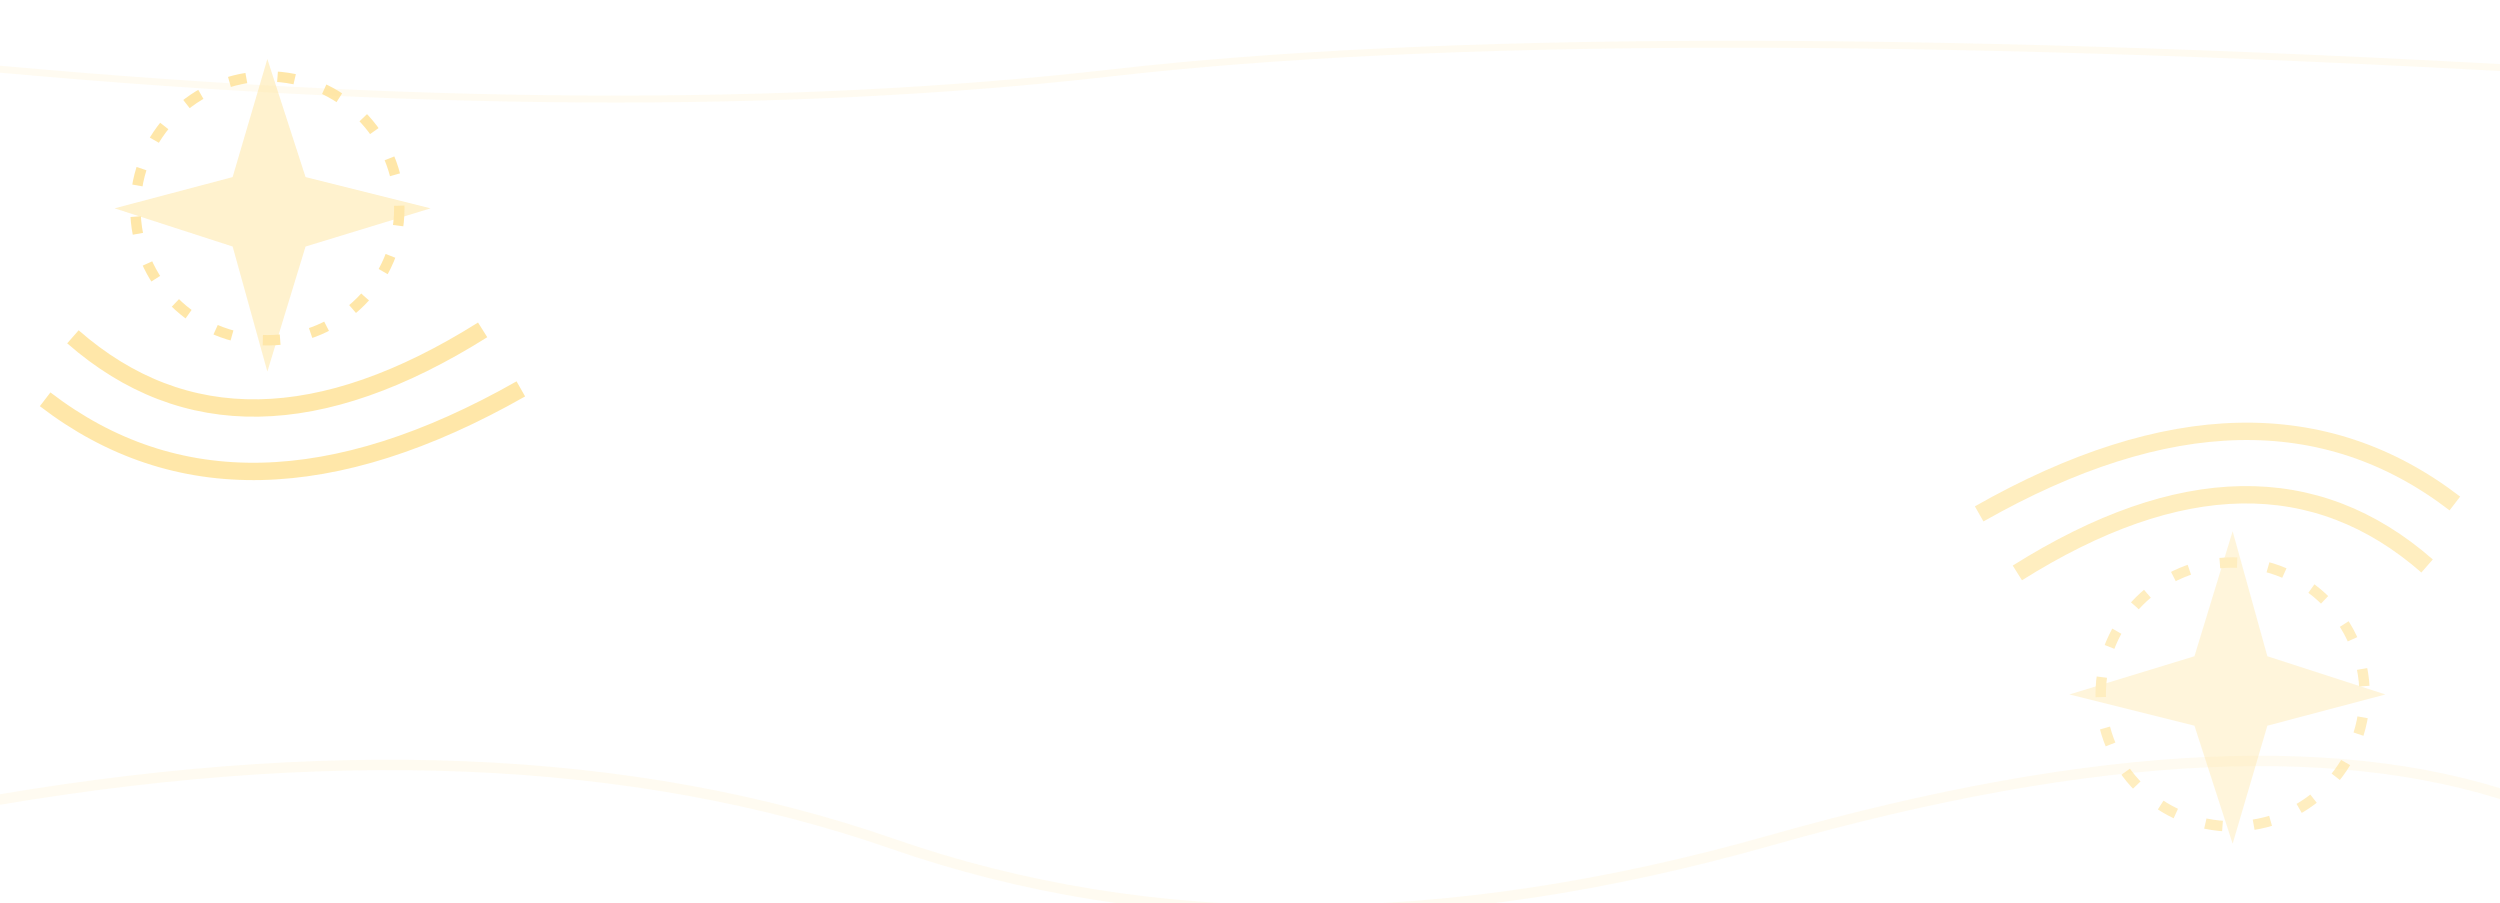
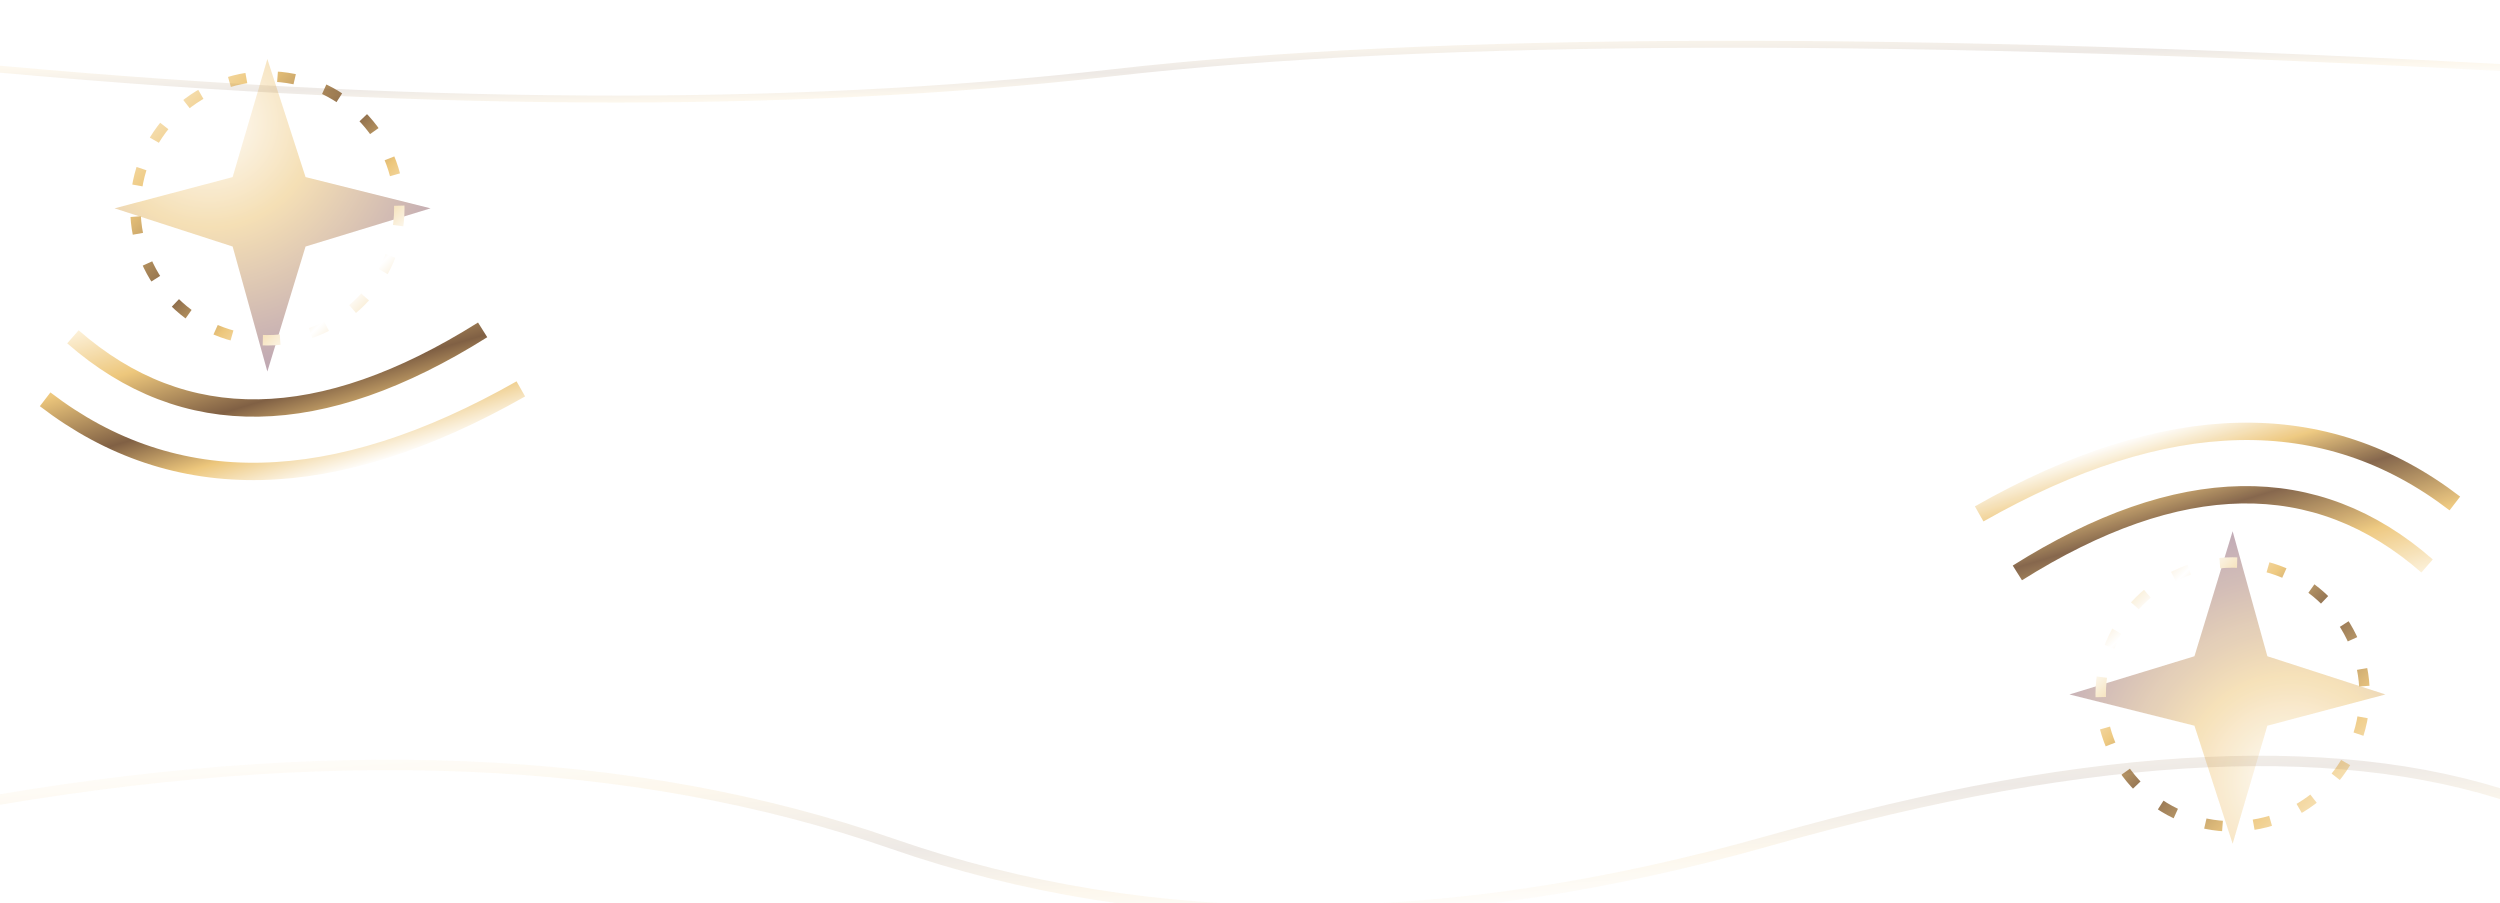
<svg xmlns="http://www.w3.org/2000/svg" width="720" height="260" viewBox="0 0 720 260">
+   <defs>
+     <linearGradient id="metal" x1="0" y1="0" x2="1" y2="1">
+       <stop stop-color="#fff8e9" />
+       <stop offset=".24" stop-color="#edc77c" />
+       <stop offset=".48" stop-color="#806044" />
+       <stop offset=".65" stop-color="#edc77c" />
+       <stop offset=".82" stop-color="#ffffff" />
+       <stop offset="1" stop-color="#edc77c" />
+     </linearGradient>
+     <radialGradient id="enamel" cx=".3" cy=".2" r=".85">
+       <stop stop-color="#fffaf5" />
+       <stop offset=".4" stop-color="#edc77c" />
+       <stop offset="1" stop-color="#865d78" />
+     </radialGradient>
+   </defs>
  <g style="color:#ffe399">
-     <g opacity=".84" transform="translate(4 4)">
-       <path d="M73 13 l11 34 36 9 -36 11 -11 36 -10 -36 -34 -11 34 -9Z" fill="currentColor" opacity=".57" />
-       <circle cx="73" cy="56" r="38" fill="none" stroke="currentColor" stroke-width="3" stroke-dasharray="5 9" />
-       <path d="M17 93 Q65 135 135 91 M9 111 Q65 154 146 108" fill="none" stroke="currentColor" stroke-width="5" />
+     <g opacity="1" transform="translate(4 4)">
+       <path d="M73 13 l11 34 36 9 -36 11 -11 36 -10 -36 -34 -11 34 -9Z" fill="url(#enamel)" opacity=".57" />
+       <circle cx="73" cy="56" r="38" fill="none" stroke="url(#metal)" stroke-width="3" stroke-dasharray="5 9" />
+       <path d="M17 93 Q65 135 135 91 M9 111 Q65 154 146 108" fill="none" stroke="url(#metal)" stroke-width="5" />
    </g>
-     <g opacity=".62" transform="translate(716 256) rotate(180)">
-       <path d="M73 13 l11 34 36 9 -36 11 -11 36 -10 -36 -34 -11 34 -9Z" fill="currentColor" opacity=".57" />
-       <circle cx="73" cy="56" r="38" fill="none" stroke="currentColor" stroke-width="3" stroke-dasharray="5 9" />
-       <path d="M17 93 Q65 135 135 91 M9 111 Q65 154 146 108" fill="none" stroke="currentColor" stroke-width="5" />
+     <g opacity=".95" transform="translate(716 256) rotate(180)">
+       <path d="M73 13 l11 34 36 9 -36 11 -11 36 -10 -36 -34 -11 34 -9Z" fill="url(#enamel)" opacity=".57" />
+       <circle cx="73" cy="56" r="38" fill="none" stroke="url(#metal)" stroke-width="3" stroke-dasharray="5 9" />
+       <path d="M17 93 Q65 135 135 91 M9 111 Q65 154 146 108" fill="none" stroke="url(#metal)" stroke-width="5" />
    </g>
    <g opacity=".14">
-       <path d="M-10 232 Q145 204 257 243 T510 242 T730 232" fill="none" stroke="currentColor" stroke-width="3" />
-       <path d="M-10 19 Q180 37 320 21 T730 20" fill="none" stroke="currentColor" stroke-width="2" />
+       <path d="M-10 232 Q145 204 257 243 T510 242 T730 232" fill="none" stroke="url(#metal)" stroke-width="3" />
+       <path d="M-10 19 Q180 37 320 21 T730 20" fill="none" stroke="url(#metal)" stroke-width="2" />
    </g>
  </g>
</svg>
